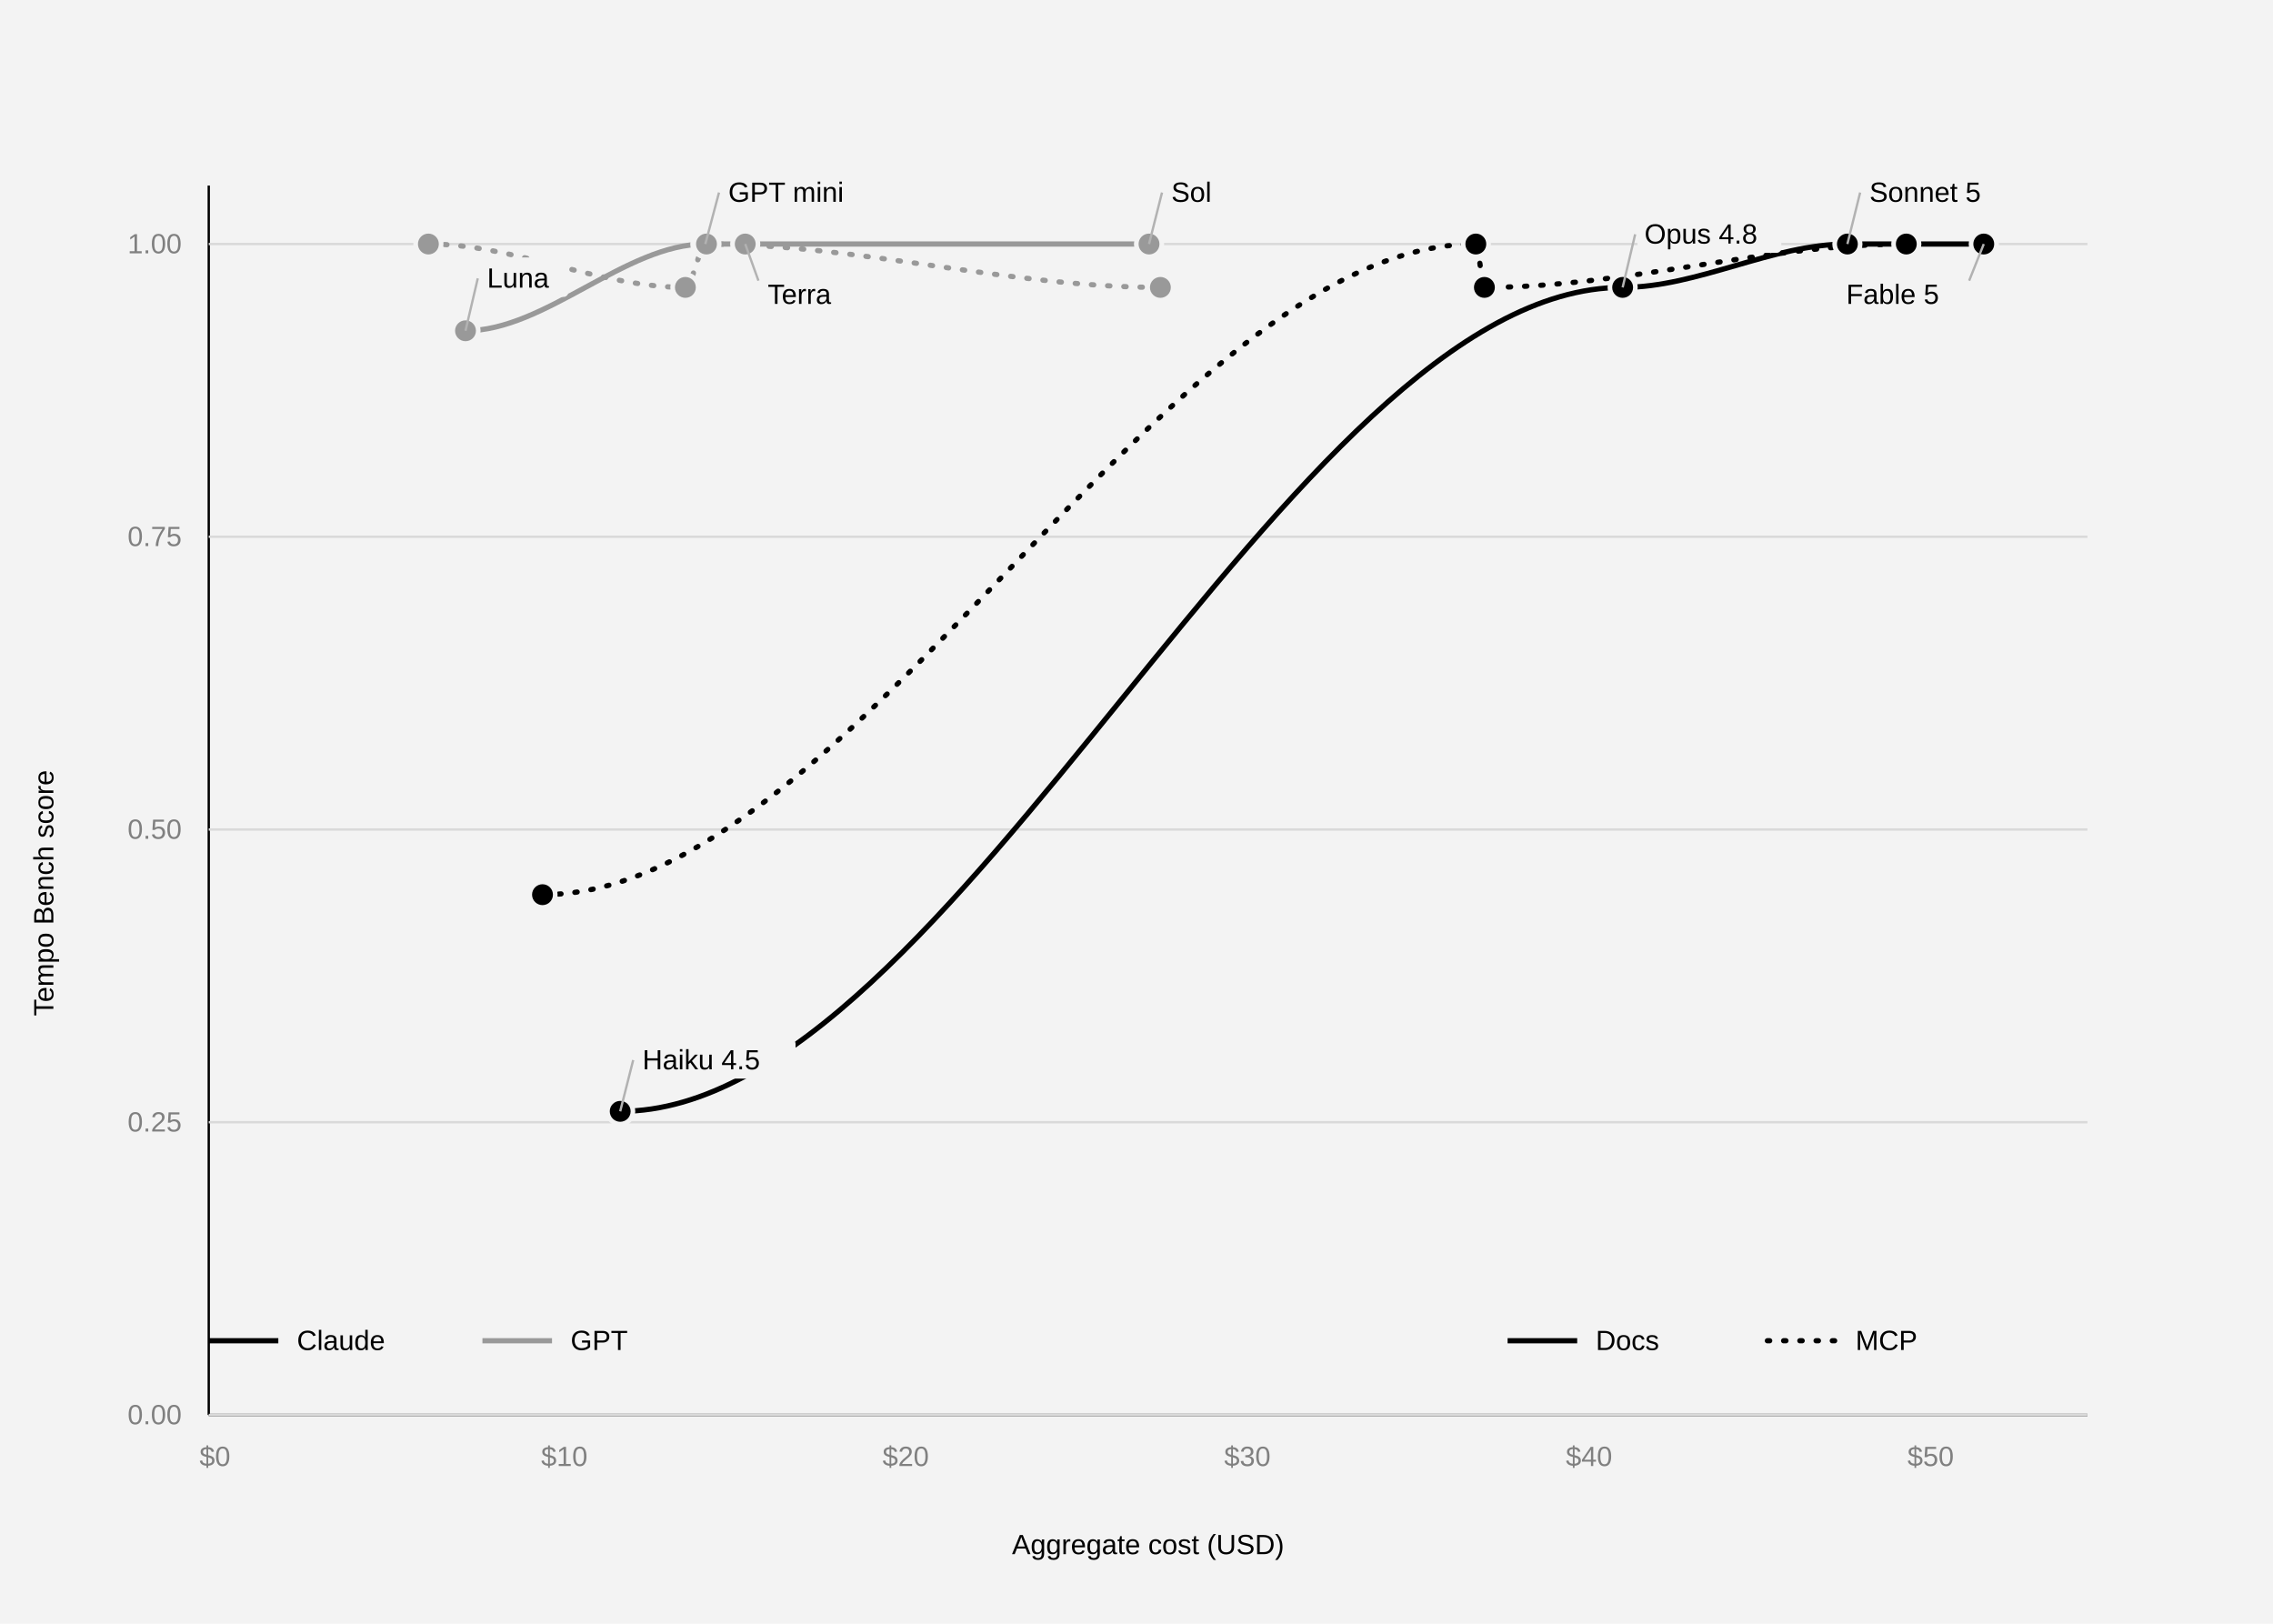
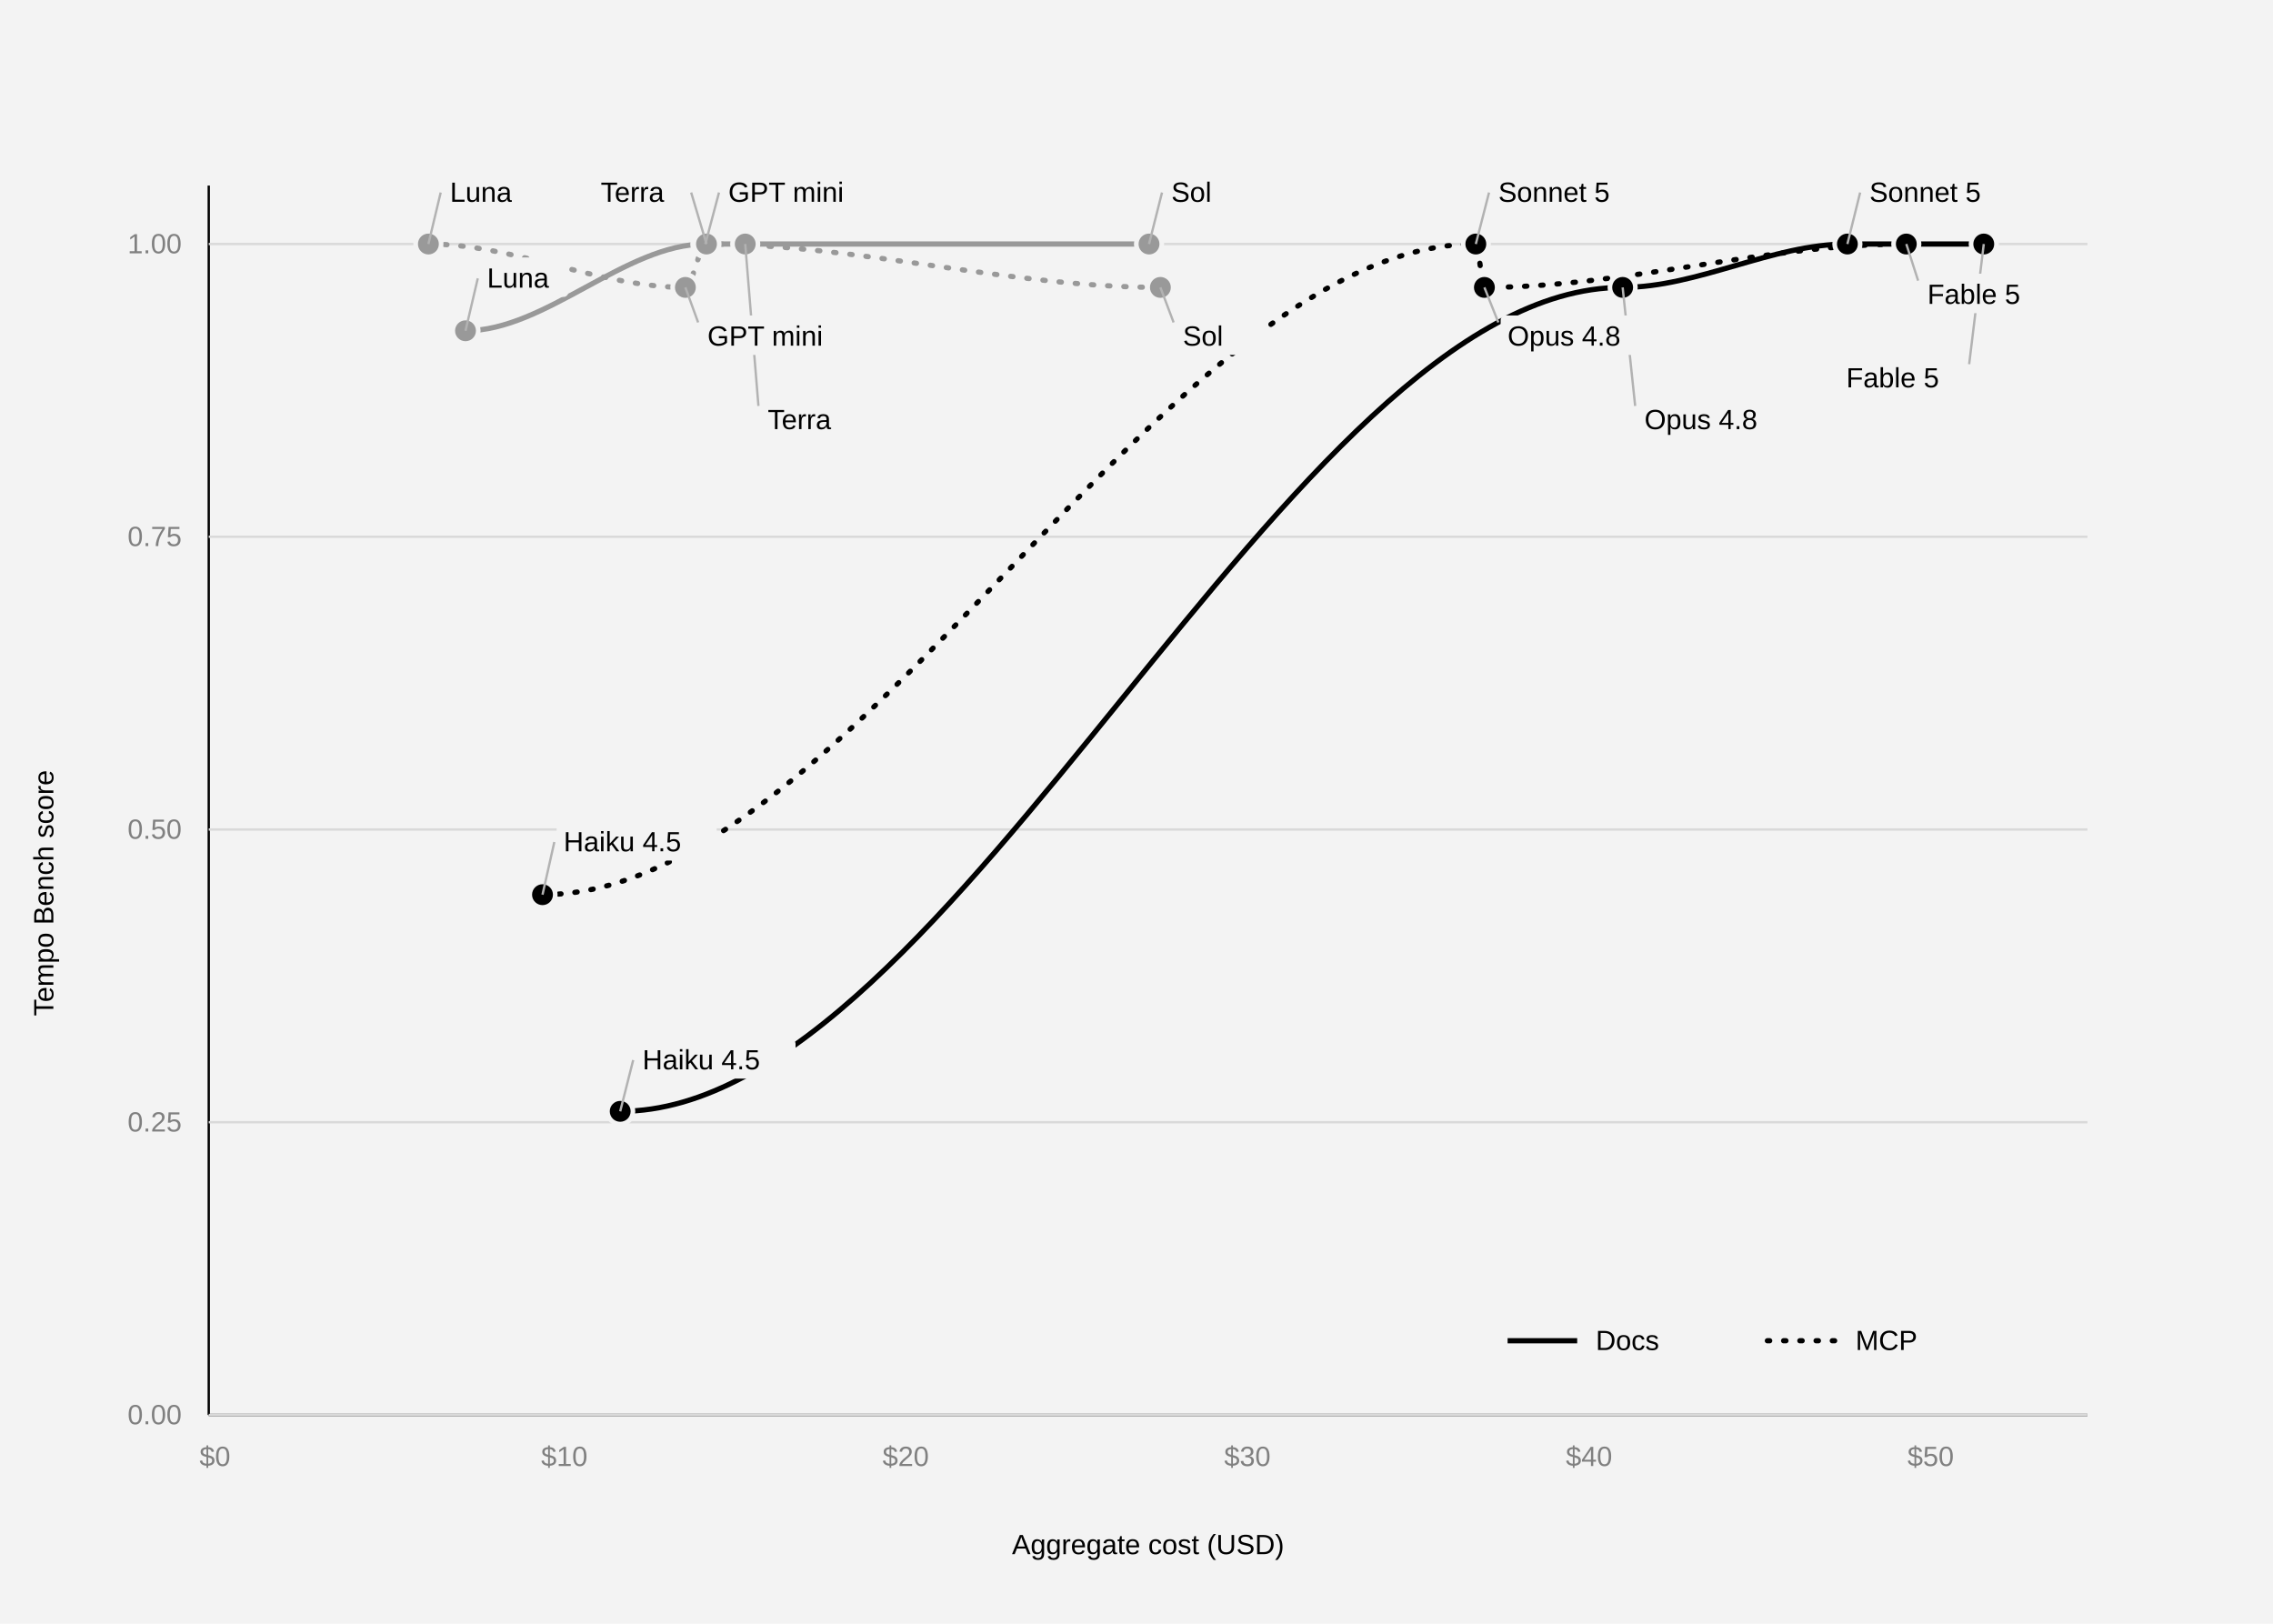
<svg xmlns="http://www.w3.org/2000/svg" width="980" height="700" viewBox="0 0 980 700" role="img" aria-labelledby="title desc">
  <style>
    .page { fill: #f3f3f3; } .ink { fill: #000; } .muted { fill: #808080; }
    .subtitle, .axis-label, .tick, .key { font: 400 12px 'Pilat', Arial, Helvetica, sans-serif; }
    .point-label { font: 400 12px 'Pilat', Arial, Helvetica, sans-serif; }
    .axis { stroke: #000; stroke-width: 1; } .grid { stroke: #d9d9d9; stroke-width: 1; }
    .leader { stroke: #b2b2b2; stroke-width: 1; } .claude { stroke: #000; fill: #000; }
    .label-background { fill: #f3f3f3; }
    .gpt { stroke: #999; fill: #999; } .docs { fill: none; stroke-width: 2.25; }
    .mcp { fill: none; stroke-width: 2.25; stroke-dasharray: 1 6; stroke-linecap: round; }
    .line-point { stroke: #f3f3f3; stroke-width: 2; } .dot { stroke-width: 2; }
  </style>
  <rect class="page" width="980" height="700" />
  <line x1="90" y1="610" x2="900" y2="610" class="axis" />
  <line x1="90" y1="80" x2="90" y2="610" class="axis" />
  <g class="grid">
    <line x1="90" y1="610" x2="900" y2="610" />
    <line x1="90" y1="483.8" x2="900" y2="483.8" />
    <line x1="90" y1="357.6" x2="900" y2="357.6" />
    <line x1="90" y1="231.4" x2="900" y2="231.4" />
    <line x1="90" y1="105.2" x2="900" y2="105.2" />
  </g>
  <g class="tick muted">
    <text x="55" y="614">0.00</text>
    <text x="55" y="487.8">0.25</text>
    <text x="55" y="361.6">0.50</text>
    <text x="55" y="235.4">0.75</text>
    <text x="55" y="109.2">1.00</text>
    <text x="86" y="632">$0</text>
    <text x="233.3" y="632">$10</text>
    <text x="380.5" y="632">$20</text>
    <text x="527.8" y="632">$30</text>
    <text x="675.1" y="632">$40</text>
    <text x="822.4" y="632">$50</text>
  </g>
  <text x="495" y="670" text-anchor="middle" class="axis-label ink">Aggregate cost (USD)</text>
  <text transform="translate(23 385) rotate(-90)" text-anchor="middle" class="axis-label ink">Tempo Bench score</text>
  <path d="M267.4 479.1 C411.5 479.1 555.6 123.9 699.6 123.9 C731.9 123.9 764.2 105.2 796.5 105.2 C816.1 105.2 835.7 105.2 855.3 105.2" class="claude docs" />
  <path d="M233.9 385.7 C368 385.7 502.2 105.2 636.3 105.2 C637.6 105.2 638.8 123.9 640 123.9 C700.6 123.9 761.3 105.2 821.9 105.2" class="claude mcp" />
  <path d="M200.7 142.6 C235.2 142.6 269.6 105.2 304.1 105.2 C309.8 105.2 315.6 105.2 321.3 105.2 C379.3 105.2 437.4 105.2 495.4 105.2" class="gpt docs" />
  <path d="M184.7 105.2 C221.6 105.2 258.5 123.9 295.5 123.9 C298.5 123.9 301.5 105.2 304.6 105.2 C369.8 105.2 435 123.9 500.3 123.9" class="gpt mcp" />
  <g class="claude line-point">
    <circle cx="855.3" cy="105.2" r="5.5" />
    <circle cx="267.4" cy="479.1" r="5.5" />
    <circle cx="699.6" cy="123.9" r="5.5" />
    <circle cx="796.5" cy="105.2" r="5.5" />
    <circle cx="821.9" cy="105.2" r="5.5" />
    <circle cx="233.9" cy="385.7" r="5.5" />
    <circle cx="640" cy="123.9" r="5.5" />
    <circle cx="636.3" cy="105.2" r="5.5" />
  </g>
  <g class="gpt line-point">
    <circle cx="304.1" cy="105.2" r="5.5" />
    <circle cx="200.7" cy="142.6" r="5.5" />
    <circle cx="495.4" cy="105.2" r="5.5" />
    <circle cx="321.3" cy="105.2" r="5.5" />
    <circle cx="295.5" cy="123.9" r="5.5" />
    <circle cx="184.7" cy="105.2" r="5.5" />
    <circle cx="500.3" cy="123.9" r="5.5" />
    <circle cx="304.6" cy="105.2" r="5.5" />
  </g>
  <g class="leader">
+     <line x1="184.7" y1="105.2" x2="190" y2="83" />
    <line x1="200.7" y1="142.6" x2="206" y2="120" />
+     <line x1="233.9" y1="385.7" x2="239" y2="363" />
    <line x1="267.4" y1="479.1" x2="273" y2="457" />
+     <line x1="295.5" y1="123.9" x2="301" y2="139" />
    <line x1="304.1" y1="105.2" x2="310" y2="83" />
-     <line x1="321.3" y1="105.2" x2="327" y2="121" />
+     <line x1="304.6" y1="105.2" x2="298" y2="83" />
+     <line x1="321.3" y1="105.2" x2="327" y2="175" />
    <line x1="495.4" y1="105.2" x2="501" y2="83" />
-     <line x1="699.6" y1="123.9" x2="705" y2="101" />
+     <line x1="500.3" y1="123.9" x2="506" y2="139" />
+     <line x1="636.3" y1="105.2" x2="642" y2="83" />
+     <line x1="640" y1="123.9" x2="646" y2="139" />
+     <line x1="699.6" y1="123.9" x2="705" y2="175" />
    <line x1="796.5" y1="105.2" x2="802" y2="83" />
-     <line x1="855.3" y1="105.2" x2="849" y2="121" />
+     <line x1="821.9" y1="105.2" x2="827" y2="121" />
+     <line x1="855.3" y1="105.2" x2="849" y2="157" />
  </g>
  <g class="label-background">
+     <rect x="191" y="74" width="38" height="17" rx="2" />
    <rect x="207" y="111" width="38" height="17" rx="2" />
+     <rect x="240" y="354" width="69" height="17" rx="2" />
    <rect x="274" y="448" width="69" height="17" rx="2" />
+     <rect x="302" y="136" width="62" height="17" rx="2" />
    <rect x="311" y="74" width="62" height="17" rx="2" />
-     <rect x="328" y="118" width="41" height="17" rx="2" />
+     <rect x="256" y="74" width="41" height="17" rx="2" />
+     <rect x="328" y="172" width="41" height="17" rx="2" />
    <rect x="502" y="74" width="38" height="17" rx="2" />
-     <rect x="706" y="92" width="62" height="17" rx="2" />
+     <rect x="507" y="136" width="38" height="17" rx="2" />
+     <rect x="643" y="74" width="62" height="17" rx="2" />
+     <rect x="647" y="136" width="62" height="17" rx="2" />
+     <rect x="706" y="172" width="62" height="17" rx="2" />
    <rect x="803" y="74" width="62" height="17" rx="2" />
-     <rect x="793" y="118" width="55" height="17" rx="2" />
+     <rect x="828" y="118" width="55" height="17" rx="2" />
+     <rect x="793" y="154" width="55" height="17" rx="2" />
  </g>
  <g class="point-label ink">
+     <text x="194" y="87">Luna</text>
    <text x="210" y="124">Luna</text>
+     <text x="243" y="367">Haiku 4.5</text>
    <text x="277" y="461">Haiku 4.5</text>
+     <text x="305" y="149">GPT mini</text>
    <text x="314" y="87">GPT mini</text>
-     <text x="331" y="131">Terra</text>
+     <text x="259" y="87">Terra</text>
+     <text x="331" y="185">Terra</text>
    <text x="505" y="87">Sol</text>
-     <text x="709" y="105">Opus 4.8</text>
+     <text x="510" y="149">Sol</text>
+     <text x="646" y="87">Sonnet 5</text>
+     <text x="650" y="149">Opus 4.8</text>
+     <text x="709" y="185">Opus 4.8</text>
    <text x="806" y="87">Sonnet 5</text>
-     <text x="796" y="131">Fable 5</text>
+     <text x="831" y="131">Fable 5</text>
+     <text x="796" y="167">Fable 5</text>
  </g>
  <g class="key">
-     <line x1="90" y1="578" x2="120" y2="578" stroke="#000" stroke-width="2.25" />
-     <text x="128" y="582" class="ink">Claude</text>
-     <line x1="208" y1="578" x2="238" y2="578" stroke="#999" stroke-width="2.25" />
-     <text x="246" y="582" class="ink">GPT</text>
    <line x1="650" y1="578" x2="680" y2="578" class="axis docs" />
    <text x="688" y="582" class="ink">Docs</text>
    <line x1="762" y1="578" x2="792" y2="578" class="axis mcp" />
    <text x="800" y="582" class="ink">MCP</text>
  </g>
</svg>
